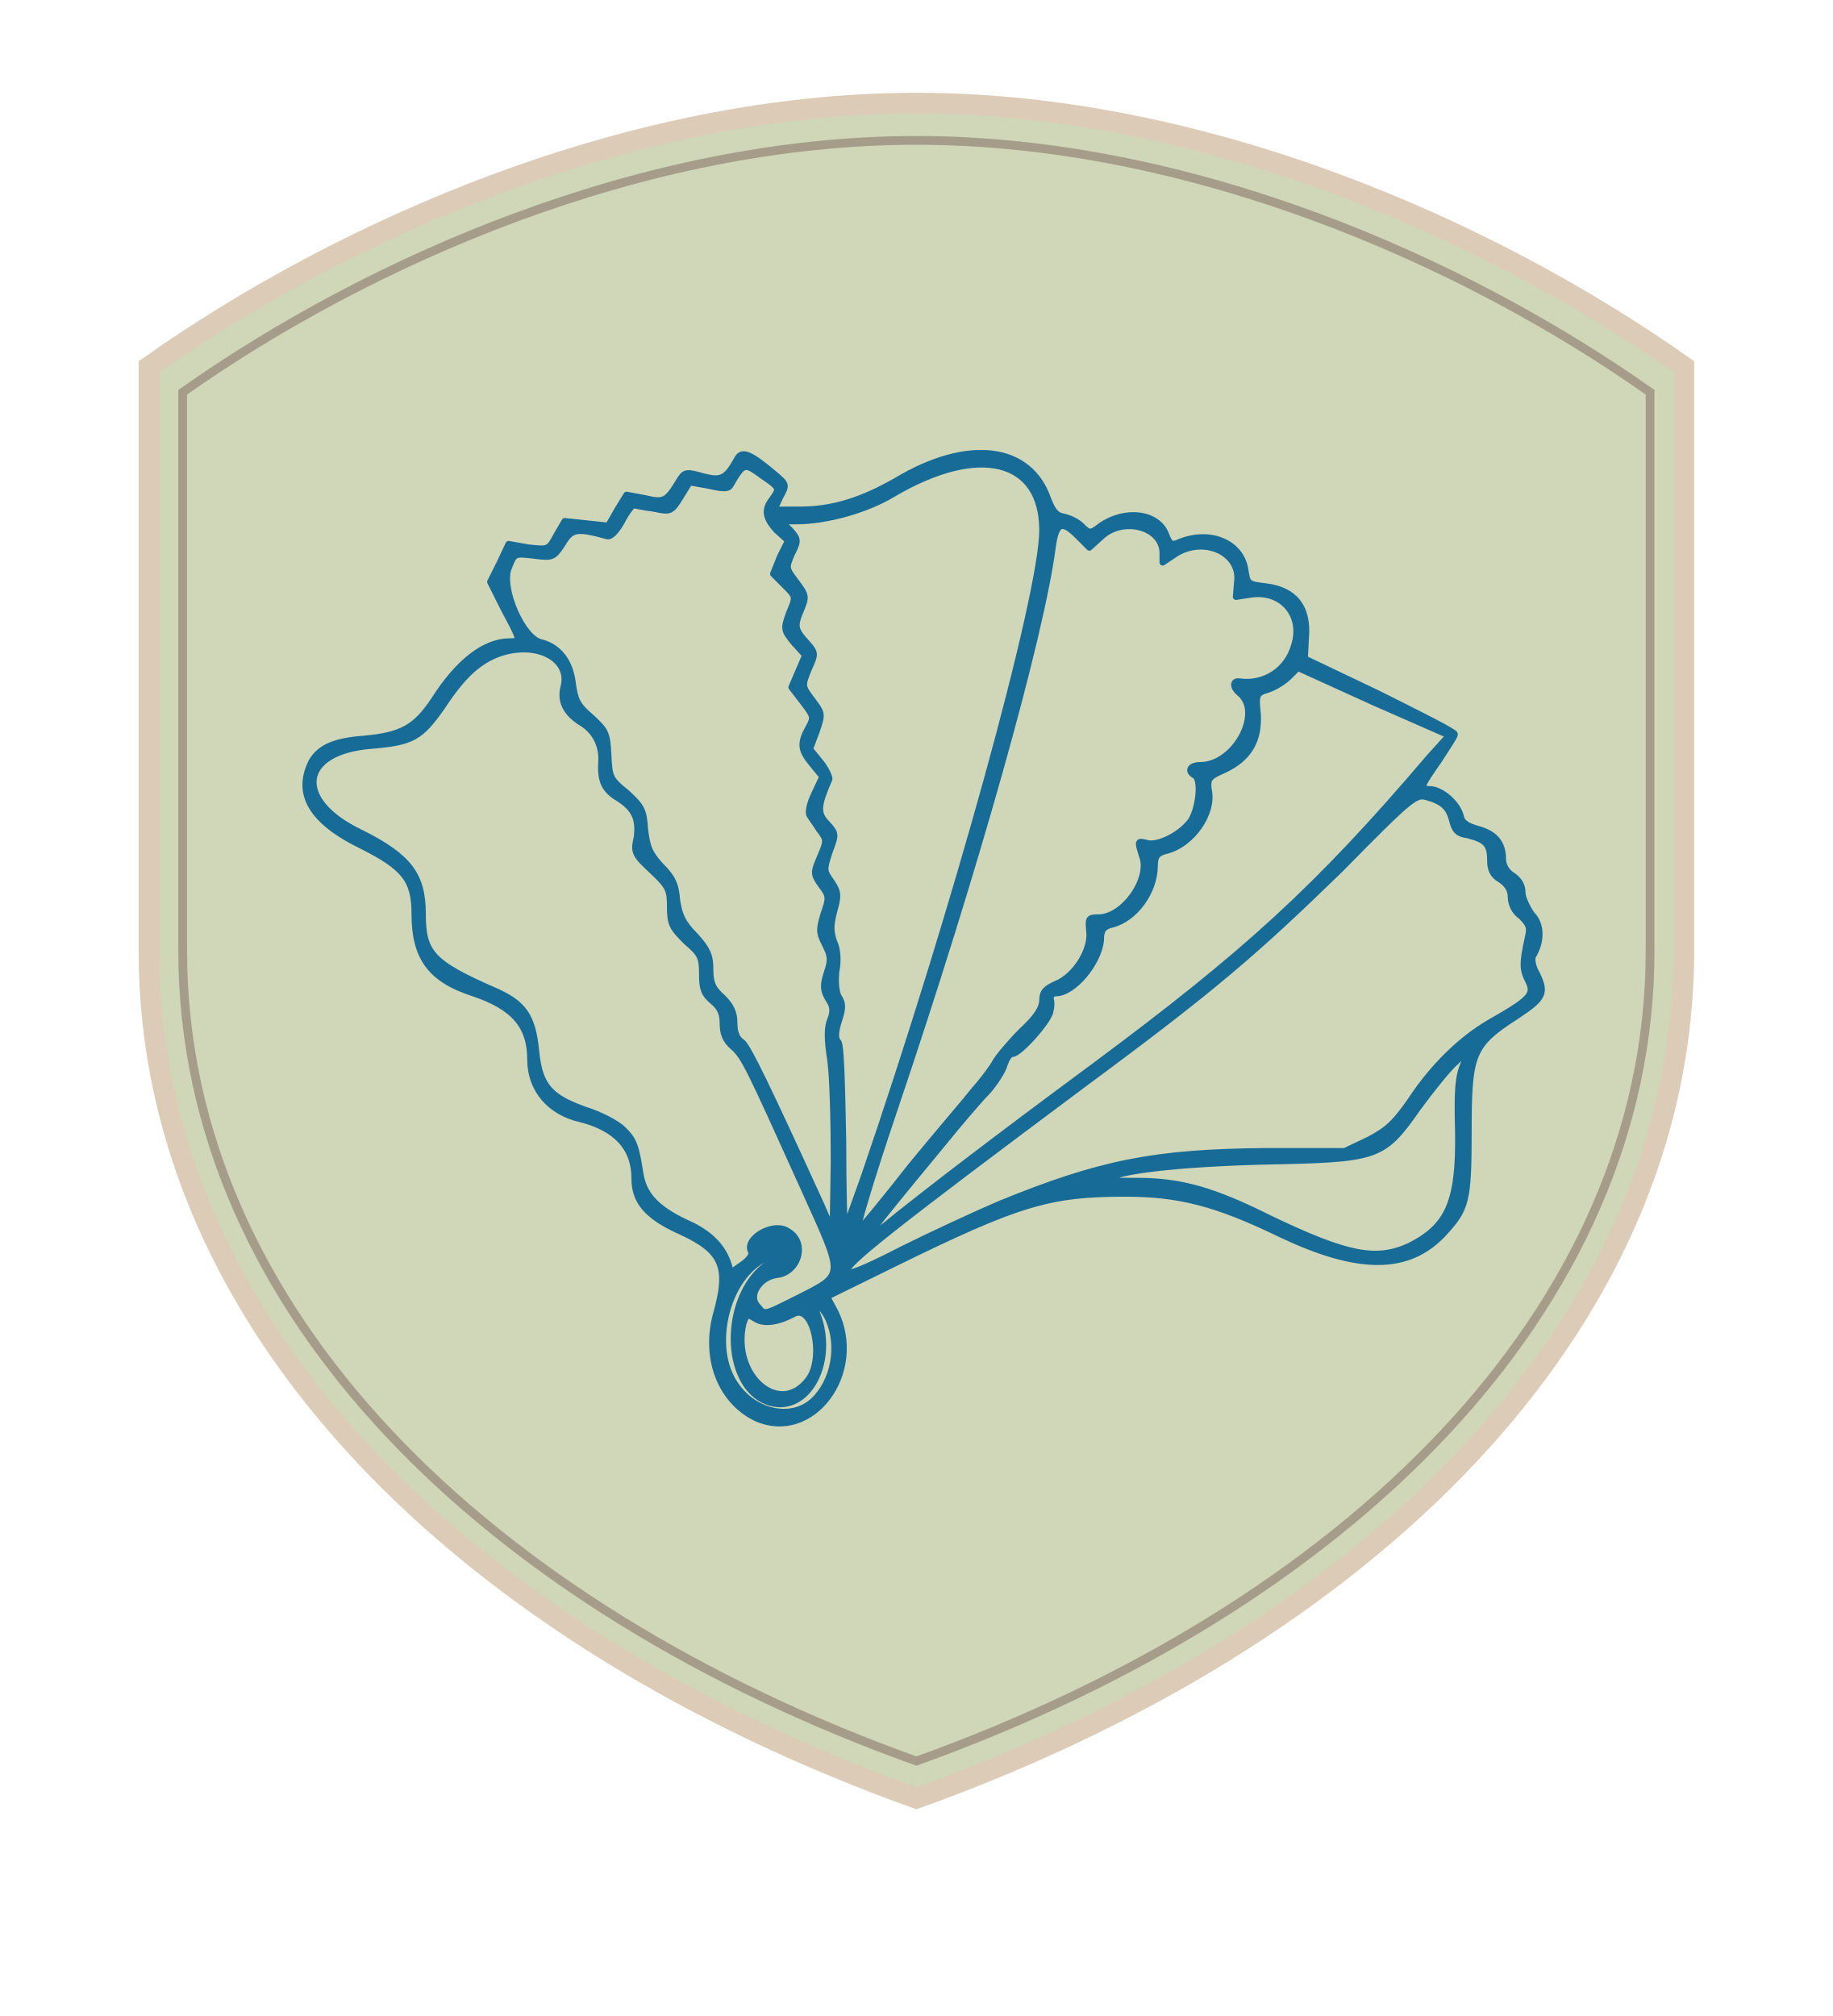
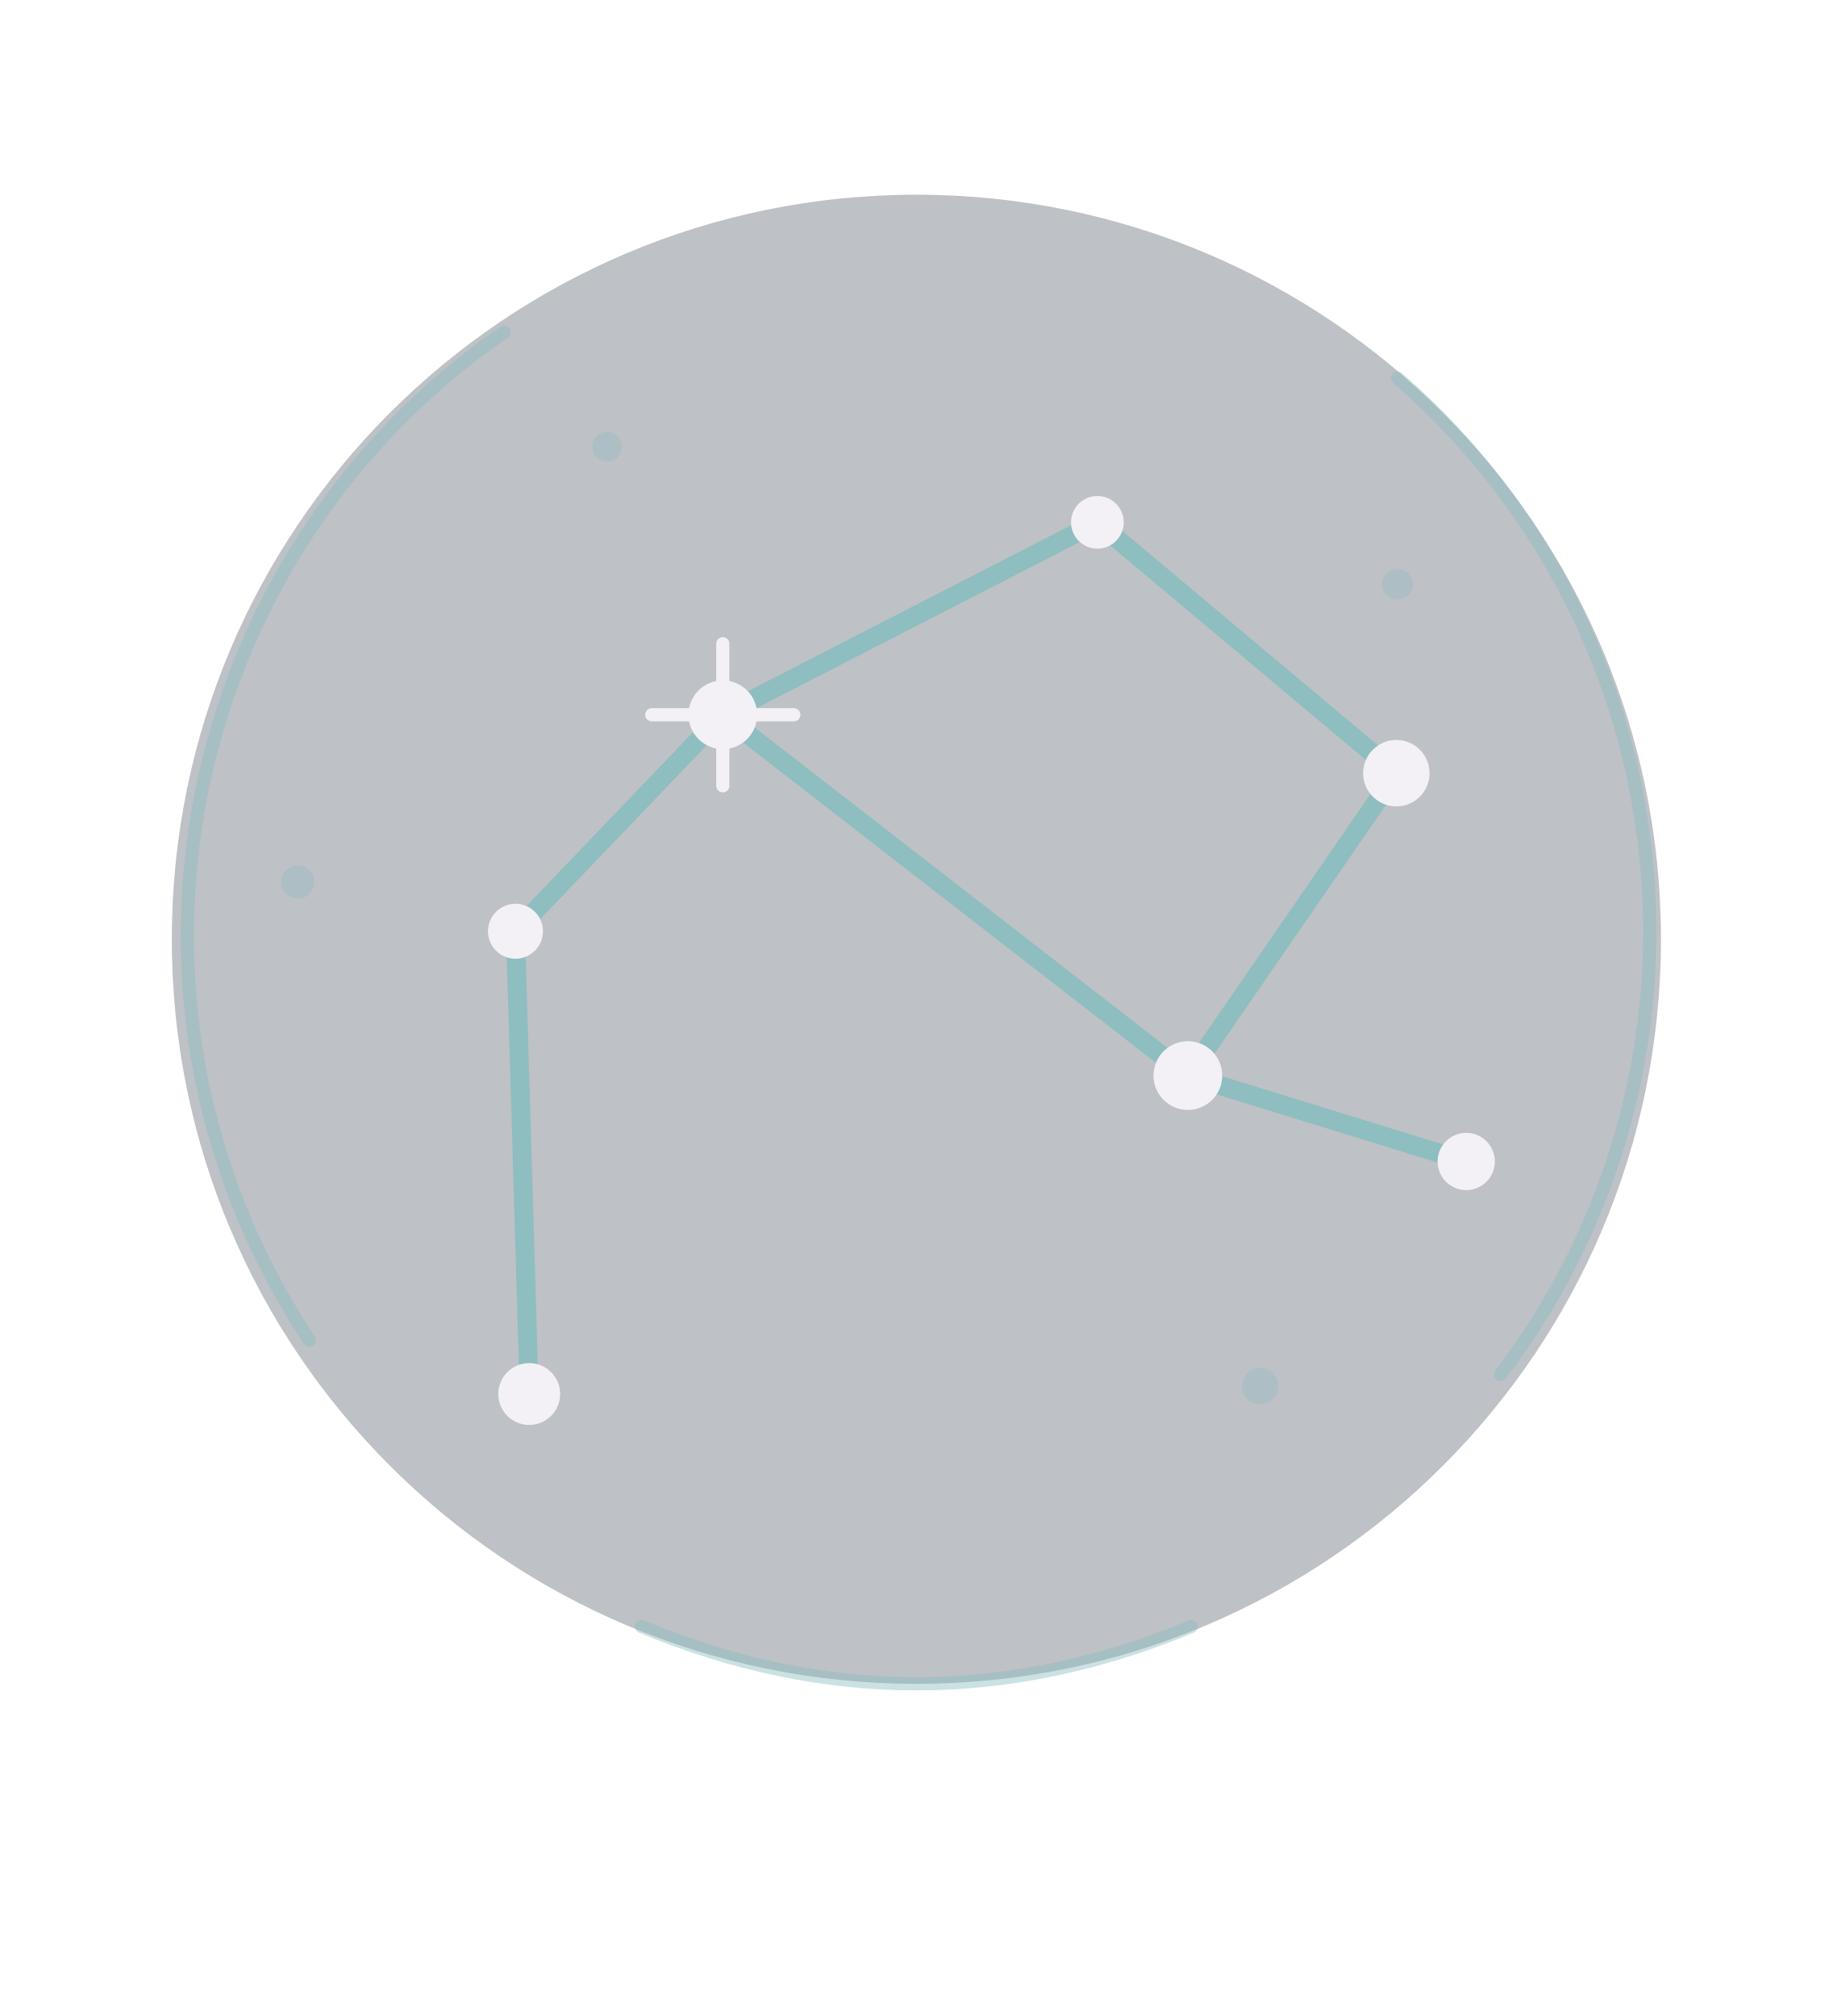
- <svg xmlns="http://www.w3.org/2000/svg" viewBox="0 0 160 176" aria-hidden="true" focusable="false" data-badge-art="ind-distinct-variants-6" data-art-motif="six-facons-detre-soi">
-   <defs>
-     <clipPath id="oba-asset-ind-distinct-variants-6-e-scene">
-       <path d="M80 9 C105 9 130 20 147 32 L147 83 C147 116 119 143 80 157 C41 143 13 116 13 83 L13 32 C30 20 55 9 80 9Z" transform="translate(80 83) scale(.92) translate(-80 -83)" />
-     </clipPath>
-   </defs>
-   <path d="M80 9 C105 9 130 20 147 32 L147 83 C147 116 119 143 80 157 C41 143 13 116 13 83 L13 32 C30 20 55 9 80 9Z" fill="#D0D6B8" stroke="#DCCCB7" stroke-width="1.8" />
-   <path d="M80 9 C105 9 130 20 147 32 L147 83 C147 116 119 143 80 157 C41 143 13 116 13 83 L13 32 C30 20 55 9 80 9Z" transform="translate(80 83) scale(.956) translate(-80 -83)" fill="none" stroke="#A59C89" stroke-width=".8" />
-   <g clip-path="url(#oba-asset-ind-distinct-variants-6-e-scene)" fill="#176B97" stroke="#176B97" stroke-width=".55" stroke-linejoin="round">
-     <path d="M66 123.8C62.9 122.3 61.5 118.6 62.5 114.8 63.7 110.6 63.1 109.2 59.4 107.5 56.5 106.2 55.4 104.9 55.4 102.9 55.4 100.2 53.8 98.5 50.7 97.7 48 97.1 46.3 95.1 46.3 92.5 46.3 89.6 44.9 87.9 41.3 86.7 37.6 85.5 36.2 83.6 36.2 79.8 36.2 76.8 35.3 75.7 31.5 73.8 27.2 71.7 25.8 69.3 27.2 66.5 27.9 65.3 29.1 64.7 31.8 64.5 35.1 64.2 36.3 63.5 37.9 61.1 40 57.8 42.3 56 44.5 56 45.5 56 45.5 56 44 53.2L42.8 50.8 43.6 49.2 44.4 47.5 46.1 47.8C47.9 48 47.9 48 48.6 46.7L49.3 45.5 51.2 45.7 53.1 45.9 53.9 44.5 54.7 43.2 56.3 43.5C58 43.9 58.2 43.8 59.4 41.8 59.8 41.2 60 41.2 61.4 41.6 63 42 63.4 41.8 64.4 40 64.8 39.3 65.6 39.7 67.5 41.3 68.7 42.3 68.7 42.3 68.1 43.4L67.6 44.5 69.8 44.5C72.7 44.5 75.2 43.7 78.2 42 84.5 38.2 89.9 38.9 91.5 43.6 91.9 44.6 92.2 45 92.8 45.1 93.3 45.2 94 45.5 94.4 45.9 95.1 46.6 95.2 46.6 96.1 45.9 98.3 44.4 101.1 44.8 101.8 46.7 102.1 47.5 102.3 47.6 102.8 47.4 105.5 46.2 108.3 47.3 108.7 49.7 108.9 51 108.9 51 110.5 51.2 113 51.5 114.2 53 114 55.6L113.9 57.5 120.4 60.6C124 62.4 127 63.9 127 64.1 127 64.3 126.3 65.3 125.6 66.4 124 68.7 123.9 68.9 124.8 68.9 125.8 68.9 127.2 70.1 127.5 71.2 127.6 71.8 128 72.1 129.1 72.4 130.5 72.8 131.2 73.6 131.2 75 131.2 75.5 131.5 76.1 132 76.4 132.6 76.8 132.9 77.3 132.9 77.9 132.9 78.4 133.3 79.2 133.7 79.8 134.6 80.7 134.6 82.2 133.8 83.5 133.7 83.7 133.8 84.4 134.1 84.9 135 86.7 134.8 87.1 132.4 88.7 128.5 91.2 128.2 92 128.2 98.7 128.2 104.9 128 105.5 126.1 107.6 123 111 118.6 111 111.7 107.7 106.1 105 102.9 104.2 98.2 104.2 91.6 104.2 88.9 105 78.1 110.3L72.2 113.2 72.9 114.5C75.5 119.8 70.9 126 66 123.8ZM71 122.3C72.8 120.6 73.4 117.5 72.3 115.1 71.7 113.9 70.8 113.4 71.3 114.6 73.1 119.1 70.2 124 66.6 122.2 63 120.3 63.3 112.8 67.1 110.3 68.5 109.4 67.8 109.2 66.4 110.1 63.5 111.9 62.2 117 63.8 120.2 65.3 123.2 68.9 124.2 71 122.3ZM70.6 120.4C72 118.5 71 113.8 69.3 114.7 67.8 115.5 66.6 115.6 65.9 115.1 65.2 114.7 65.2 114.7 64.9 115.5 63.8 120.1 68.1 123.8 70.6 120.4ZM69.7 113.3C73.8 111.2 73.7 111.6 70.1 103.6 65.4 93.2 65 92.3 64 91.4 63.3 90.8 63.1 90.2 63.1 89.3 63.1 88.4 62.8 87.9 62.2 87.4 61.5 86.8 61.3 86.4 61.3 85.1 61.3 83.6 61.2 83.3 59.9 82.2 58.7 81 58.5 80.7 58.5 79.2 58.5 77.7 58.4 77.4 56.9 76 55.4 74.6 55.3 74.4 55.6 73.1 55.8 71.5 55.4 70.6 54 69.7 52.8 69 52.4 68.2 52.5 66.6 52.6 65.1 52 63.8 50.6 63 49.4 62.2 48.9 61.2 49.2 60 49.9 57.4 46.6 55.8 43.2 57.2 41.6 57.9 40.3 59.1 38.6 61.7 36.7 64.4 36 64.8 32.4 65.1 26.1 65.6 25.6 69.9 31.5 72.7 35.7 74.8 36.9 76.4 36.9 79.8 36.9 83.2 37.7 84.1 43.2 86.5 45.7 87.6 46.5 88.7 46.8 91.8 47.1 94.8 48 95.8 51.1 96.9 52.4 97.3 53.9 98.1 54.4 98.6 55.3 99.5 55.5 99.9 55.9 102.5 56.2 104.3 57.3 105.5 59.8 106.7 61.9 107.6 63.1 108.8 63.6 110.4L63.8 111.1 64.8 110.4C65.4 110 65.7 109.5 65.6 109.3 64.9 108.2 67.5 106.6 68.8 107.5 70.5 108.5 69.7 111.1 67.8 111.3 66.3 111.5 65.3 113.1 66.1 114 66.8 114.8 66.5 114.9 69.7 113.3ZM87.3 105.1C96.1 101.5 100.8 100.6 110.4 100.5L117.4 100.5 119.5 99.5C121.2 98.6 121.8 98 123.2 96 125.1 93.1 127.6 90.7 130 89.3 133.7 87.2 134 86.8 133.4 85.6 132.9 84.6 132.9 84.1 133.4 81.8 133.6 81 133.5 80.7 132.8 80 132.2 79.6 131.9 78.9 131.9 78.3 131.9 77.7 131.6 77.2 131 76.8 130.3 76.4 130.1 75.9 130.1 75.1 130.1 73.7 129.7 73.3 128.1 72.9 127.3 72.8 127 72.5 126.8 71.7 126.5 70.5 126 70 124.6 69.6 123.6 69.3 123.3 69.5 117 75.9 109.6 83.1 105.9 86.3 94.8 94.5 77.5 107.4 73.9 110.3 73.9 111 73.9 111.4 75.4 110.8 78.7 109.1 81.3 107.8 85.2 106 87.3 105.1ZM123 108.8C126.4 107.1 127.4 105 127.3 98.8 127.2 95.1 127.3 94 127.8 92.8L128.4 91.4 127.1 92.7C126.4 93.3 124.9 95.2 123.8 96.7 120.7 101.1 120.4 101.2 110.2 101.4 102.9 101.6 97.4 102.2 96.6 103 96.5 103.1 97.7 103.1 99.2 103.1 103.1 103.1 105.9 103.9 110.9 106.4 117.6 109.6 120.1 110.1 123 108.8ZM79.6 101.7C81.9 98.9 84.4 96 85.1 95.1 85.9 94.2 86.7 93.1 86.9 92.7 87.2 92.2 88.2 91 89.2 90 90.5 88.8 91 88 91 87.3 91 86.6 91.3 86.3 92.2 85.9 93.9 85.2 95.3 82.9 95.1 81.3 95 80.2 95 80.1 95.9 80.1 98.1 80.1 100.5 76.7 99.7 74.7 99.3 73.4 99.3 73.4 100.1 73.6 101.1 73.9 103.2 72.8 104 71.6 104.7 70.4 104.9 68 104.3 67.7 103.6 67.3 103.9 66.8 104.8 66.8 107.8 66.8 110.3 62.2 108.2 60.5 107.6 60 107.6 59.4 108.2 59.5 110.4 59.8 112.4 58.5 113 56.3 113.8 53.7 111.9 51.5 109.2 51.9L107.9 52.1 108 50.9C108.4 48.3 105.2 46.8 102.7 48.3L101.5 49.1 101.5 48.3C101.5 46 98.1 45.1 96.2 46.8L95.1 47.8 94.1 46.8C92.7 45.4 92.2 45.6 91.9 47.7 90.9 55.5 85.1 76.1 78.1 96.8 75.8 103.6 74.6 107.8 74.9 107.4 75.3 107.1 77.4 104.5 79.6 101.7ZM78.5 106C81.4 103.7 86.7 99.6 95.5 93.1 108.7 83.3 115 77.6 124.7 66.2L126.5 64.2 119.9 61.3 113.3 58.3 112.5 59.1C112.1 59.5 111.3 60 110.7 60.2 109.7 60.5 109.6 60.6 109.8 62.4 109.9 64.7 109 66.2 106.9 67.2 105.5 67.8 105.4 68 105.5 68.9 106 71 104 73.8 101.7 74.3 101 74.5 100.8 74.8 100.8 75.6 100.8 77.8 99.1 80.2 97.1 80.7 96.3 80.9 96.1 81.2 96.1 82.1 95.9 84.1 93.7 86.7 92.2 86.7 91.9 86.7 91.7 86.9 91.7 87.2 91.8 87.4 91.8 87.9 91.7 88.2 91.7 89 89 92 88.4 92 88.1 92 87.9 92.4 87.7 92.9 87.6 93.4 86.9 94.5 86.2 95.3 85.5 96 83.8 98 82.5 99.6 74.4 109.4 74.7 109.1 78.5 106ZM75.4 102.8C83.4 79.5 91 51.9 91 46.3 91 40.1 85.5 38.7 78 43.1 75.7 44.5 72.2 45.5 69.5 45.5L68.2 45.5 69 46.3C69.7 47.1 69.7 47.2 69.1 48.4 68.6 49.6 68.6 49.6 69.5 50.8 70.4 52 70.4 52.1 69.9 53.3 69.3 54.7 69.4 55 70.5 56.2 71.2 57 71.2 57.1 70.6 58.4 70 59.9 70 59.9 70.9 61.1 71.8 62.3 71.8 62.3 71.3 63.8L70.7 65.4 71.6 66.5C72.1 67.1 72.4 67.8 72.4 68 71.4 70.3 71.3 71 72.2 71.9 73 72.8 73 72.8 72.4 74.4 71.9 76 71.9 76 72.6 77 73.2 77.9 73.2 78.2 72.8 79.6 72.5 80.8 72.5 81.3 72.8 82.2 73.1 82.8 73.2 83.8 73 84.8 72.9 85.8 73 86.6 73.2 87 73.6 87.6 73.6 88 73.2 89.2 72.9 90.2 72.9 90.7 73.2 91 73.4 91.3 73.5 94.2 73.6 99.6 73.6 104.1 73.7 107.6 73.8 107.3 73.9 107 74.6 105 75.4 102.8ZM72.5 92.6C72.2 90.7 72.2 89.7 72.5 89 72.8 88.2 72.7 87.8 72.3 87.2 71.9 86.5 71.8 86.1 72.2 84.9 72.6 83.7 72.5 83.4 72 82.4 71.5 81.4 71.5 81.2 71.9 79.8 72.4 78.4 72.4 78.2 71.7 77.3 71 76.3 71 76.2 71.6 74.8 72.2 73.4 72.2 73.3 71.5 72.4 71.2 71.9 70.8 71.4 70.7 71.2 70.5 71 70.7 70.1 71.1 69.3L71.8 67.8 70.9 66.7C69.9 65.5 69.8 64.9 70.6 63.5 71.1 62.6 71 62.5 70.1 61.3L69.1 60 69.7 58.6 70.3 57.2 69.3 56.1C68.4 55 68.4 54.9 68.9 53.5 69.5 52.1 69.5 52.1 68.5 51.1L67.5 50.1 68.1 48.6 68.8 47.2 67.8 46.3C66.8 45.2 66.7 44.5 67.4 43.6 68.1 42.6 68.1 42.6 66.5 41.5 65 40.4 64.9 40.4 63.8 42.3 63.6 42.7 63.2 42.7 61.9 42.4L60.2 42.1 59.4 43.4C58.6 44.7 58.5 44.7 57.1 44.4 56.2 44.3 55.4 44.1 55.3 44.1 55.2 44.1 54.7 44.7 54.3 45.5 53.8 46.4 53.3 46.9 53 46.8 50.4 46.1 49.9 46.1 49.1 47.5 48.3 48.7 48.2 48.7 46.6 48.5 44.9 48.3 44.9 48.3 44.4 49.6 43.7 51.3 45.6 55.8 47.3 56.1 48.8 56.5 49.8 57.8 50 59.7 50.2 61.1 50.4 61.6 51.6 62.6 52.9 63.8 53 64 53.1 65.9 53.2 67.8 53.2 68 54.7 69.2 56 70.4 56.2 70.7 56.3 72.4 56.5 74 56.7 74.5 57.7 75.6 58.7 76.6 59 77.2 59.1 78.6 59.3 79.9 59.6 80.6 60.7 81.7 61.8 82.9 62 83.5 62 84.6 62 85.8 62.2 86.3 63.1 87.1 63.8 87.8 64.1 88.4 64.1 89.3 64.1 90.1 64.3 90.7 64.8 91 65.3 91.4 67 94.9 71.7 105.2L72.7 107.5 72.8 101.4C72.8 98 72.7 94.1 72.5 92.6Z" fill-rule="evenodd" />
+ <svg xmlns="http://www.w3.org/2000/svg" viewBox="0 0 160 176" aria-hidden="true" focusable="false" data-badge-art="ind-distinct-variants-6" data-art-motif="constellation-ind-distinct-variants-6">
+   <circle cx="80" cy="82" r="65" fill="#111C2F" fill-opacity=".27" />
+   <path d="M27 117A64 64 0 0 1 44 29M122 33A64 64 0 0 1 131 120M56 142Q80 152 104 142" fill="none" stroke="#87BDBE" stroke-width="1.15" stroke-opacity=".43" stroke-linecap="round" />
+   <g fill="#87BDBE" opacity=".30">
+     <circle cx="26" cy="77" r="1.45" />
+     <circle cx="122" cy="51" r="1.35" />
+     <circle cx="110" cy="121" r="1.6" />
+     <circle cx="53" cy="39" r="1.3" />
+   </g>
+   <path data-constellation="" d="M46.2 121.7L45 81.3L63.1 62.4L95.8 45.6L121.9 67.5L103.7 93.9L128 101.4M63.1 62.4L103.7 93.9" fill="none" stroke="#87BDBE" stroke-opacity=".87" stroke-width="1.65" stroke-linecap="round" stroke-linejoin="round" />
+   <g color="#F3F1F6" fill="#F3F1F6">
+     <circle cx="46.2" cy="121.7" r="2.7" />
+     <circle cx="45" cy="81.3" r="2.4" />
+     <circle cx="63.1" cy="62.4" r="3" />
+     <path d="M63.1 56.2v12.4M56.9 62.4h12.4" fill="none" stroke="currentColor" stroke-width="1.15" stroke-linecap="round" />
+     <circle cx="95.8" cy="45.6" r="2.3" />
+     <circle cx="121.9" cy="67.5" r="2.9" />
+     <circle cx="103.7" cy="93.9" r="3" />
+     <circle cx="128" cy="101.4" r="2.5" />
  </g>
</svg>
